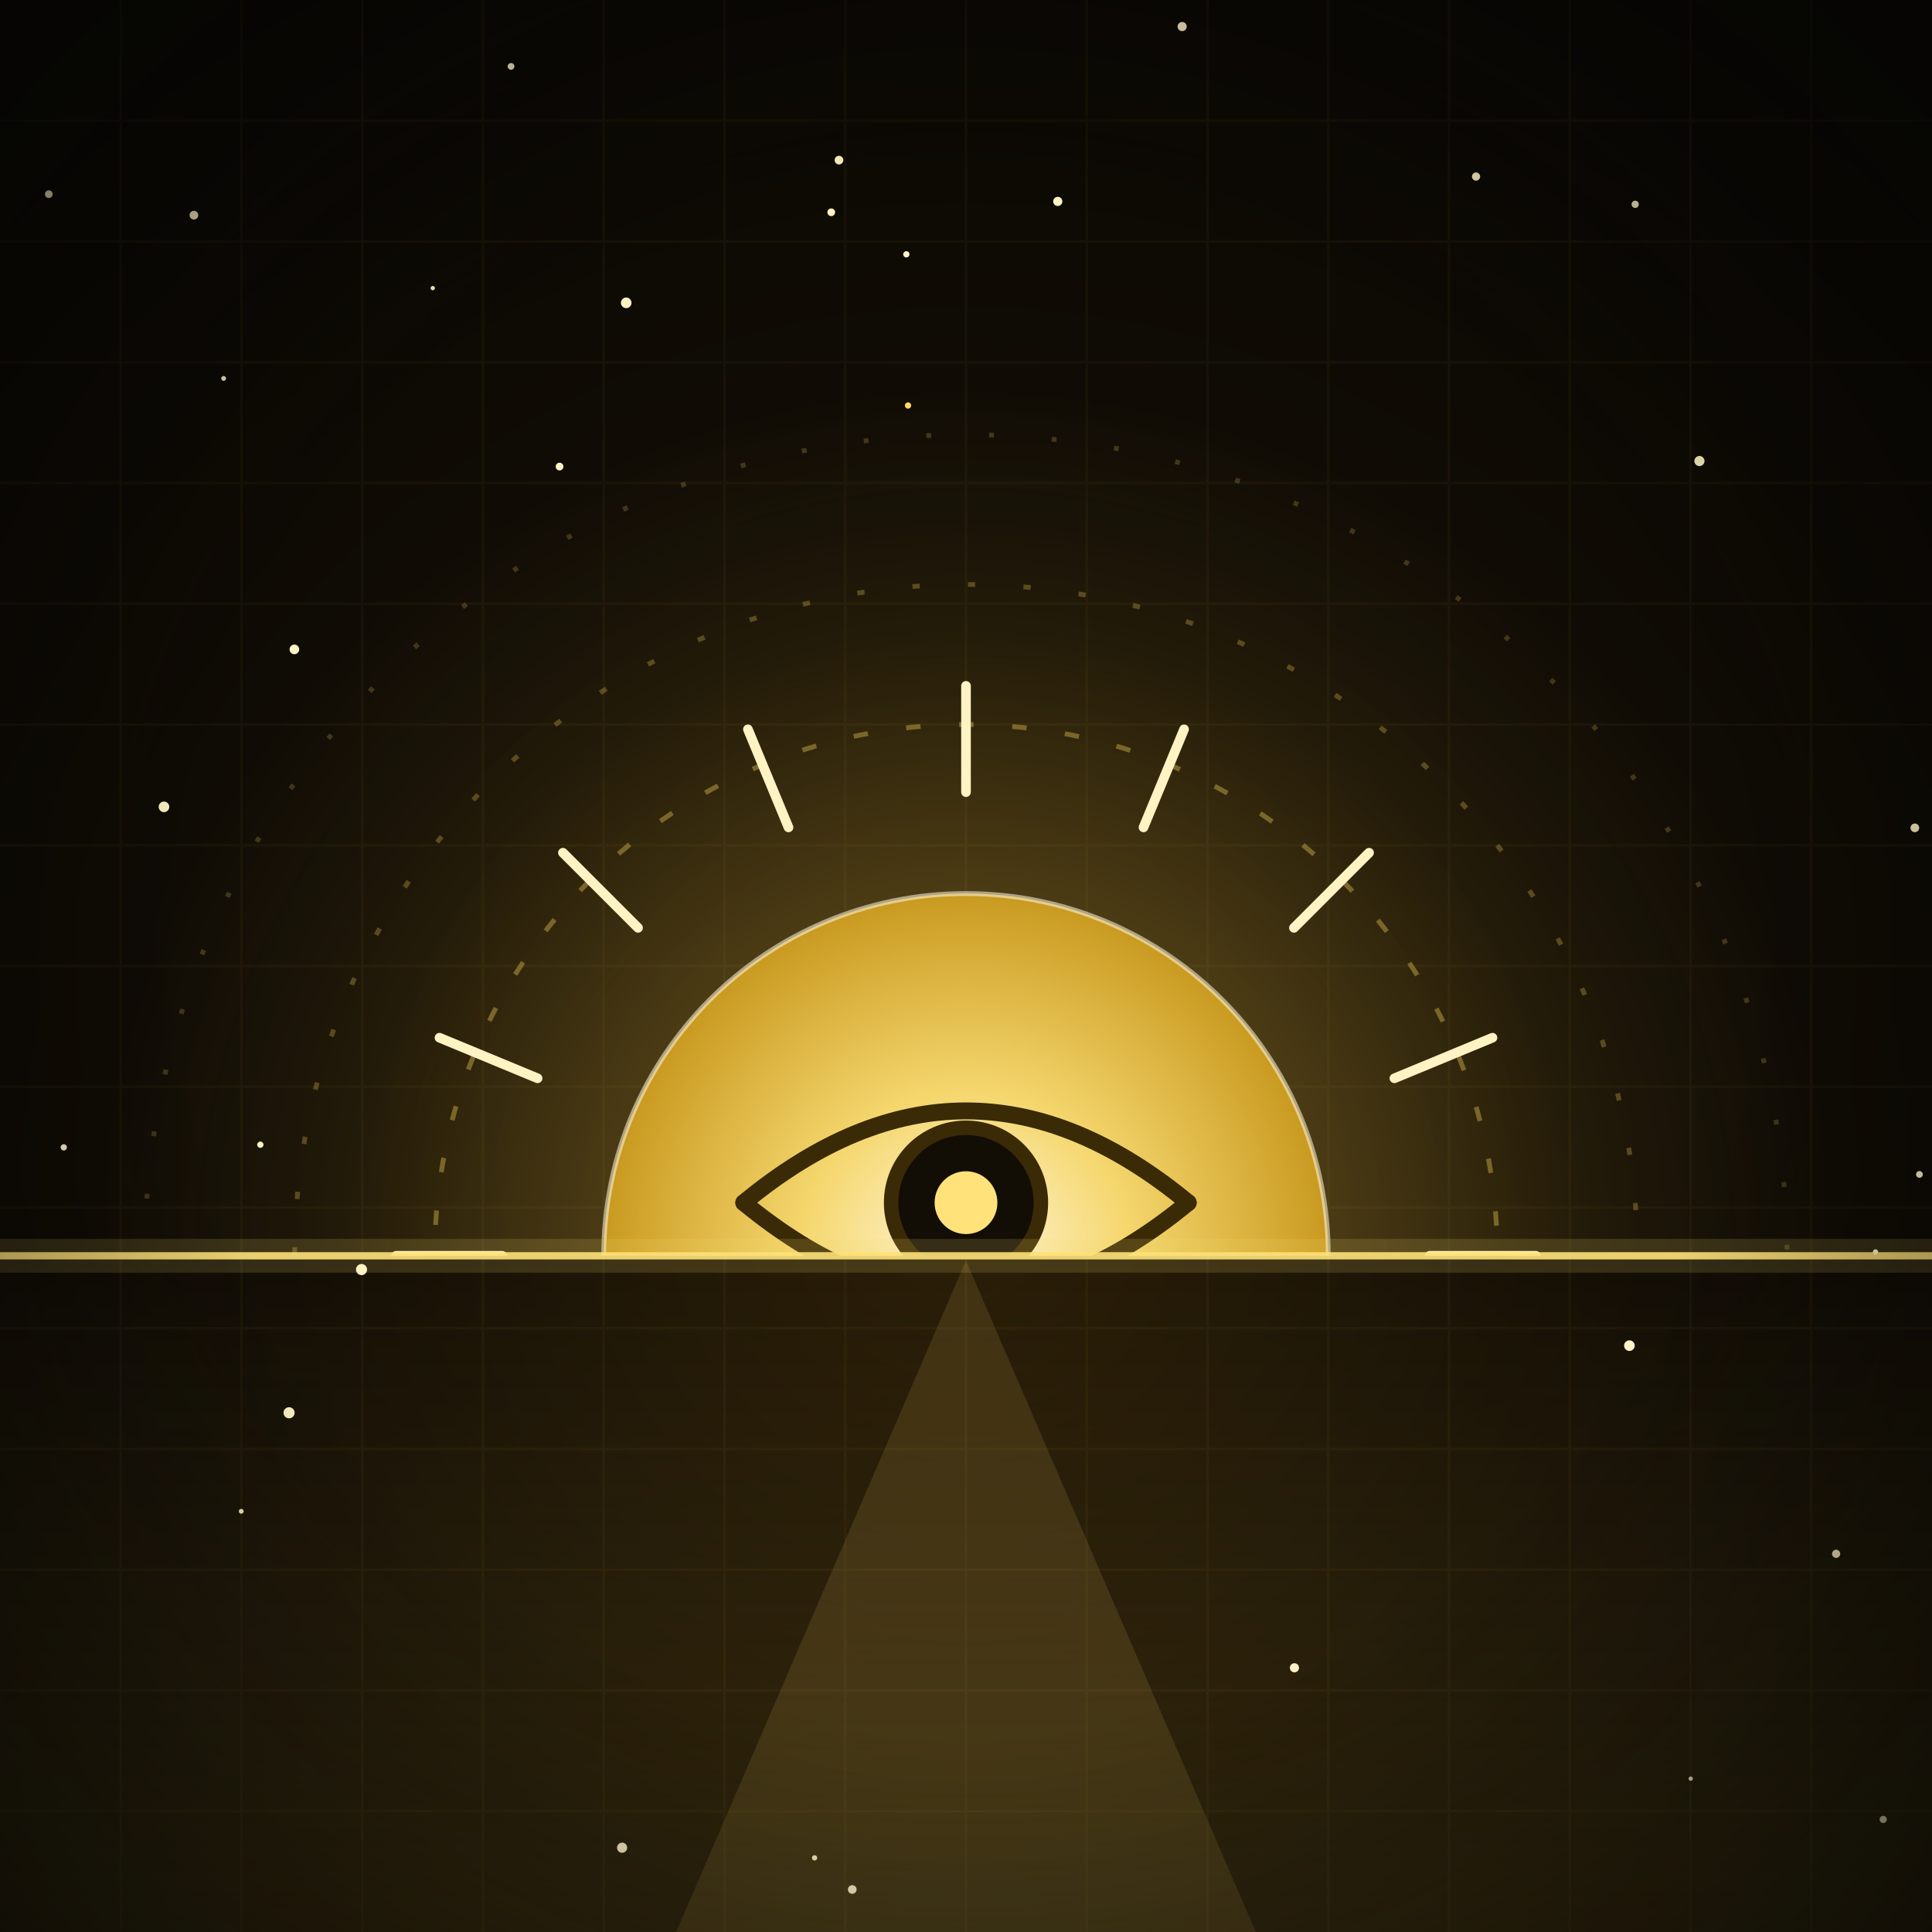
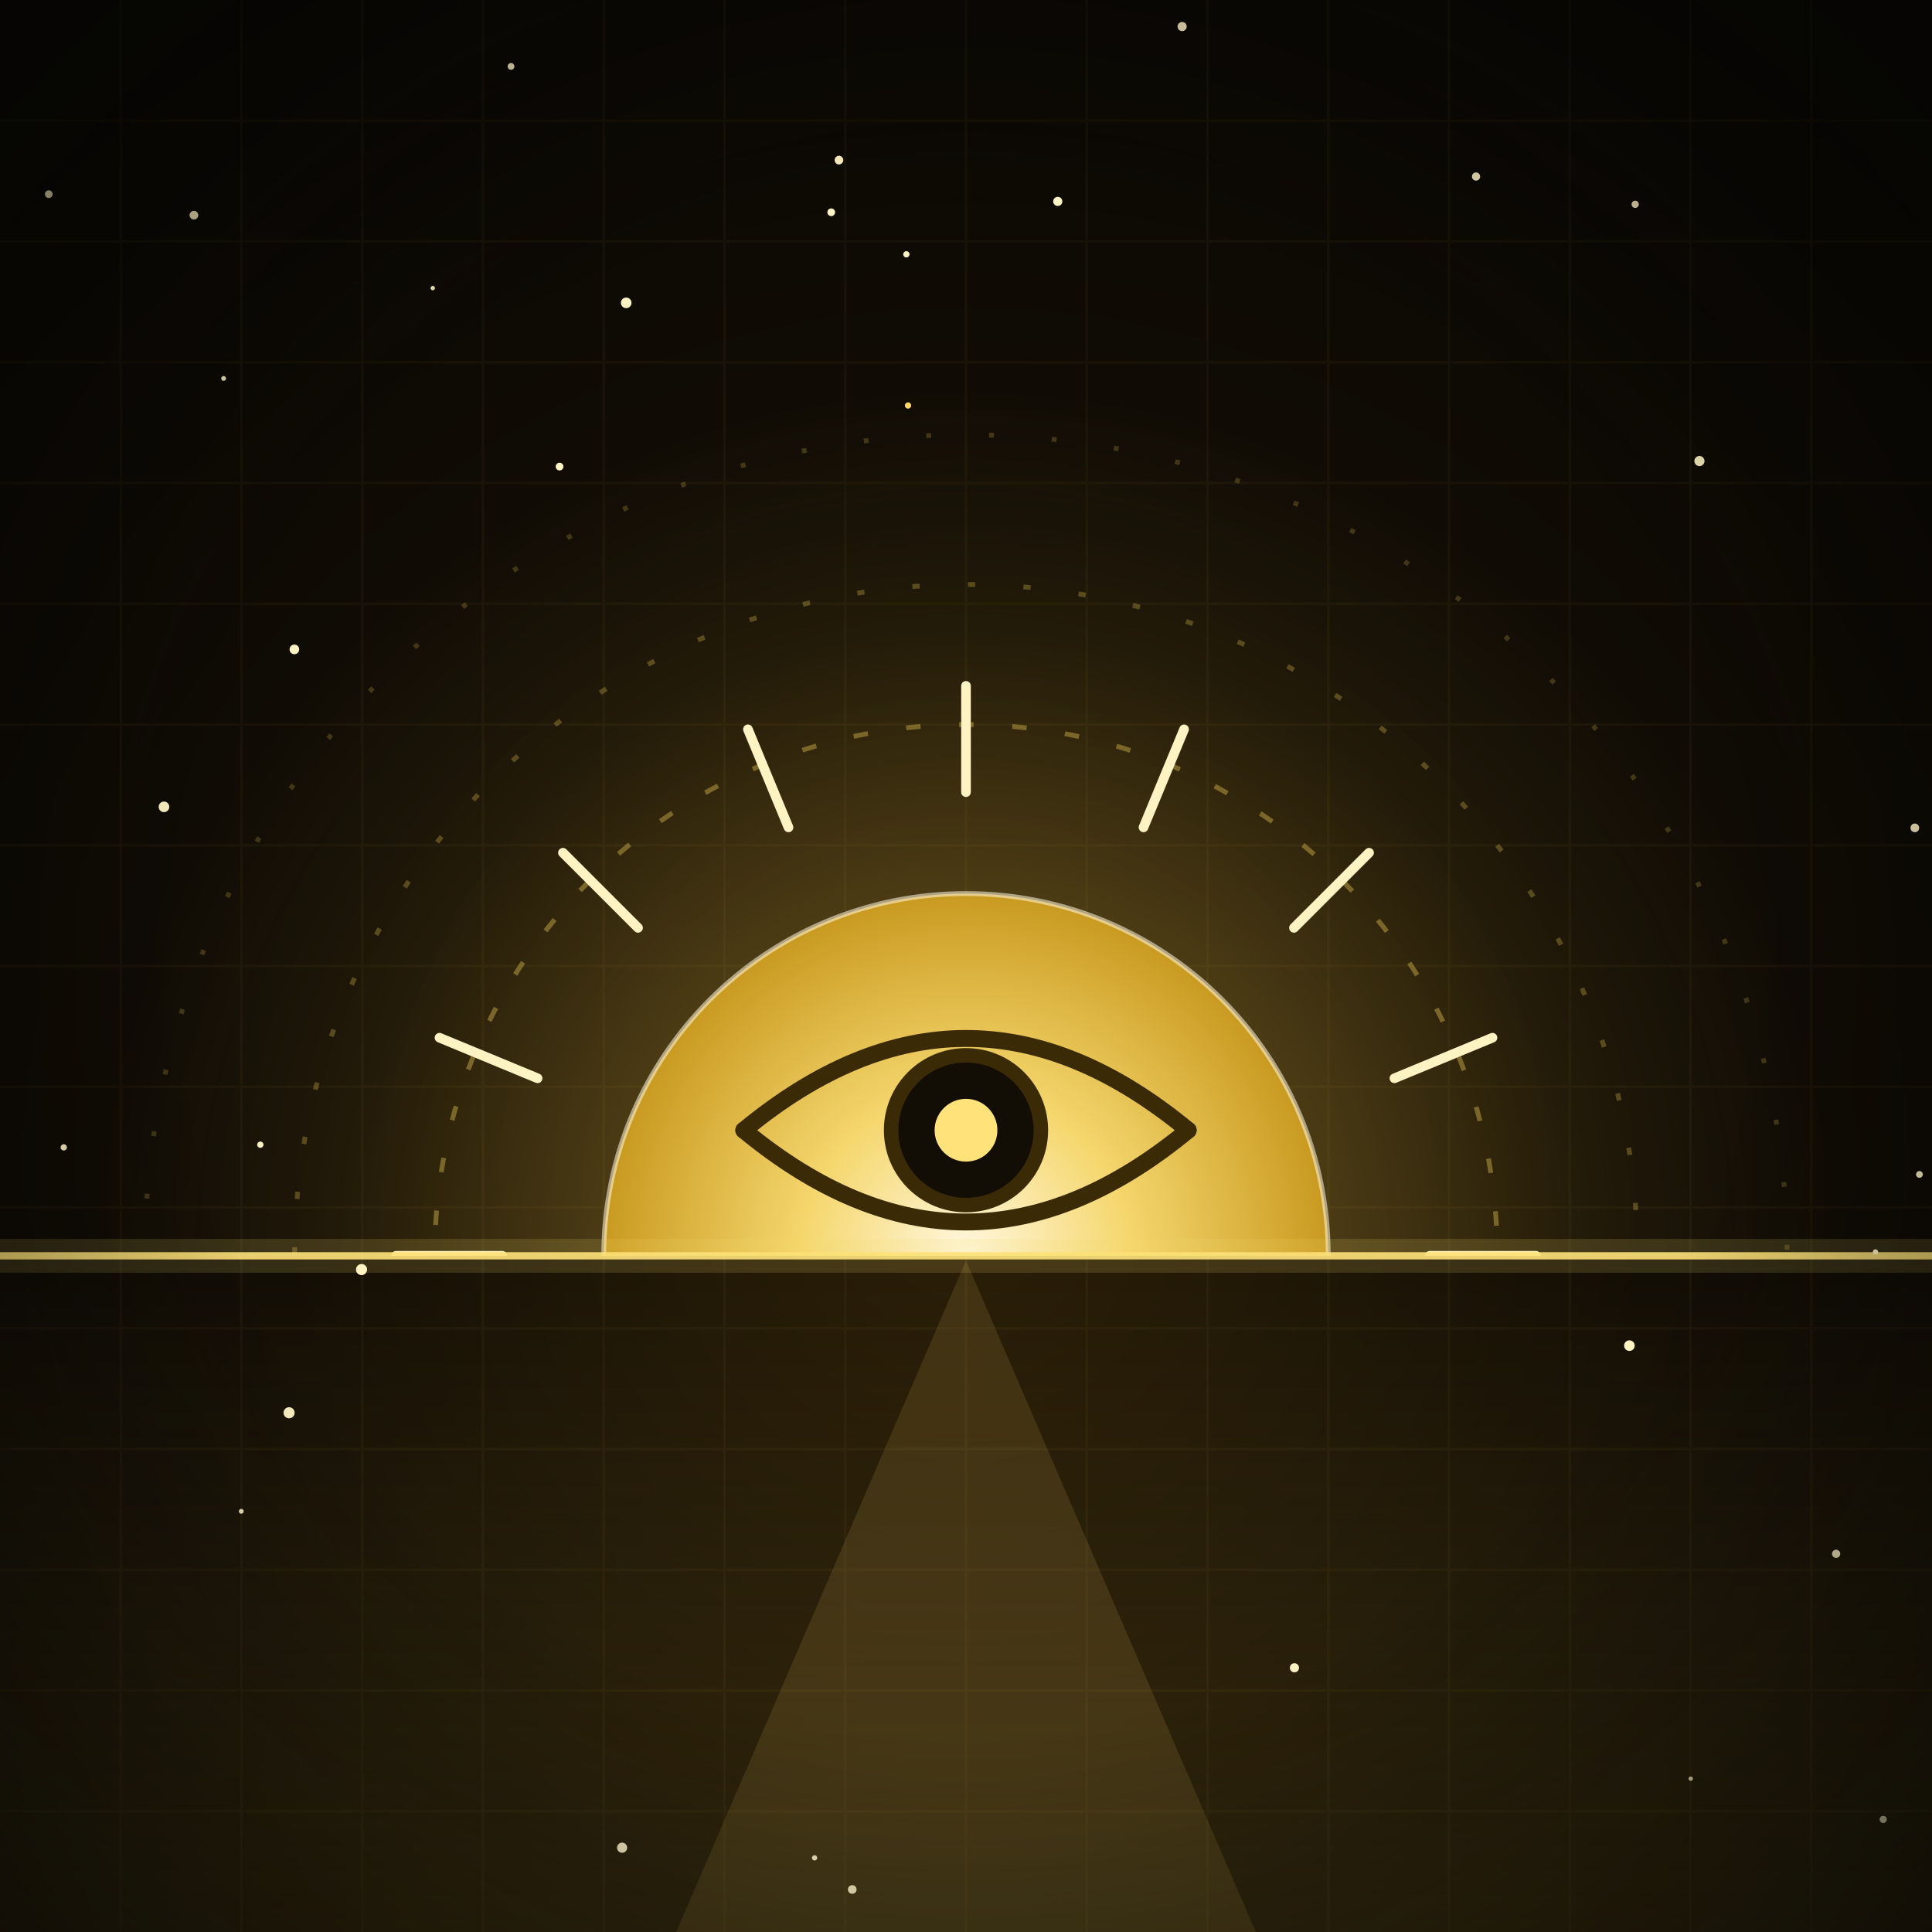
<svg xmlns="http://www.w3.org/2000/svg" viewBox="0 0 800 800" width="800" height="800" aria-hidden="true">
  <defs>
    <radialGradient id="bg" cx=".5" cy=".62" r=".78">
      <stop offset="0" stop-color="#2a1e07" />
      <stop offset=".45" stop-color="#120d05" />
      <stop offset="1" stop-color="#060503" />
    </radialGradient>
    <radialGradient id="soft">
      <stop offset="0" stop-color="#fff3c4" stop-opacity=".85" />
      <stop offset=".5" stop-color="#f5d76e" stop-opacity=".3" />
      <stop offset="1" stop-color="#f5d76e" stop-opacity="0" />
    </radialGradient>
    <radialGradient id="halo">
      <stop offset="0" stop-color="#fff2c8" stop-opacity=".55" />
      <stop offset=".35" stop-color="#e9bf48" stop-opacity=".26" />
      <stop offset=".72" stop-color="#d4af37" stop-opacity=".07" />
      <stop offset="1" stop-color="#d4af37" stop-opacity="0" />
    </radialGradient>
    <radialGradient id="vig" cx=".5" cy=".5" r=".72">
      <stop offset=".55" stop-color="#060503" stop-opacity="0" />
      <stop offset="1" stop-color="#060503" stop-opacity=".72" />
    </radialGradient>
    <linearGradient id="gold" x1="0" y1="0" x2="1" y2="1">
      <stop offset="0" stop-color="#fbe9a6" />
      <stop offset=".5" stop-color="#d4af37" />
      <stop offset="1" stop-color="#8c6a14" />
    </linearGradient>
-     <linearGradient id="goldUp" x1="0" y1="1" x2="0" y2="0">
-       <stop offset="0" stop-color="#8c6a14" />
-       <stop offset=".55" stop-color="#d4af37" />
-       <stop offset="1" stop-color="#fff3c4" />
-     </linearGradient>
    <linearGradient id="floor" x1="0" y1="0" x2="0" y2="1">
      <stop offset="0" stop-color="#d4af37" stop-opacity="0" />
      <stop offset="1" stop-color="#d4af37" stop-opacity=".16" />
    </linearGradient>
    <radialGradient id="sun">
      <stop offset="0" stop-color="#fff8e0" />
      <stop offset=".45" stop-color="#f5d76e" />
      <stop offset="1" stop-color="#c99a20" />
    </radialGradient>
    <clipPath id="sky">
      <rect x="0" y="0" width="800" height="520" />
    </clipPath>
  </defs>
  <style>
.tw{animation:tw 3s ease-in-out infinite alternate}
.breathe{transform-box:fill-box;transform-origin:center;animation:breathe 5s ease-in-out infinite alternate}
@keyframes tw{from{opacity:.18}to{opacity:1}}
@keyframes breathe{from{opacity:.72;transform:scale(.96)}to{opacity:1;transform:scale(1.05)}}
- @keyframes spin{to{transform:rotate(360deg)}}
.tick{animation:tick 4s ease-in-out infinite}
.iris{transform-box:fill-box;transform-origin:center;animation:iris 6s ease-in-out infinite}
.lid{animation:lid 6s ease-in-out infinite}
@keyframes tick{0%,100%{opacity:.3}50%{opacity:.95}}
@keyframes iris{0%,88%,100%{transform:scale(1)}94%{transform:scale(.72)}}
@keyframes lid{0%,88%,100%{opacity:0}92%{opacity:1}}</style>
  <rect width="800" height="800" fill="url(#bg)" />
  <g fill="none" stroke="#d4af37" stroke-width="1" opacity=".05">
    <path d="M50 0V800" />
    <path d="M100 0V800" />
    <path d="M150 0V800" />
    <path d="M200 0V800" />
    <path d="M250 0V800" />
    <path d="M300 0V800" />
    <path d="M350 0V800" />
    <path d="M400 0V800" />
    <path d="M450 0V800" />
    <path d="M500 0V800" />
    <path d="M550 0V800" />
    <path d="M600 0V800" />
    <path d="M650 0V800" />
    <path d="M700 0V800" />
    <path d="M750 0V800" />
    <path d="M0 50H800" />
    <path d="M0 100H800" />
    <path d="M0 150H800" />
    <path d="M0 200H800" />
    <path d="M0 250H800" />
    <path d="M0 300H800" />
    <path d="M0 350H800" />
    <path d="M0 400H800" />
    <path d="M0 450H800" />
    <path d="M0 500H800" />
    <path d="M0 550H800" />
    <path d="M0 600H800" />
    <path d="M0 650H800" />
    <path d="M0 700H800" />
    <path d="M0 750H800" />
  </g>
  <g clip-path="url(#sky)">
    <g transform="translate(400 520)">
      <circle class="breathe" r="360" fill="url(#halo)" />
      <g fill="none" stroke="#e9c552" stroke-width="2">
        <circle cx="0" cy="0" r="220" stroke-dasharray="6 16" opacity="0.4" />
        <circle cx="0" cy="0" r="278" stroke-dasharray="3 20" opacity="0.3" />
        <circle cx="0" cy="0" r="340" stroke-dasharray="2 24" opacity="0.22" />
      </g>
-       <g class="tick-g" fill="none" stroke="#fff3c4" stroke-width="4" stroke-linecap="round">
+       <g fill="none" stroke="#fff3c4" stroke-width="4" stroke-linecap="round">
        <path class="tick" d="M-192 0L-236 0" style="animation-delay:-0s" />
        <path class="tick" d="M-177.4 -73.5L-218 -90.3" style="animation-delay:-0.4s" />
        <path class="tick" d="M-135.8 -135.8L-166.9 -166.9" style="animation-delay:-0.7s" />
        <path class="tick" d="M-73.5 -177.4L-90.3 -218" style="animation-delay:-1s" />
        <path class="tick" d="M0 -192L0 -236" style="animation-delay:-1.4s" />
        <path class="tick" d="M73.5 -177.4L90.3 -218" style="animation-delay:-1.8s" />
        <path class="tick" d="M135.8 -135.8L166.9 -166.9" style="animation-delay:-2.1s" />
        <path class="tick" d="M177.4 -73.5L218 -90.3" style="animation-delay:-2.4s" />
        <path class="tick" d="M192 0L236 0" style="animation-delay:-2.8s" />
      </g>
      <circle r="150" fill="url(#sun)" />
      <circle r="150" fill="none" stroke="#fff8e0" stroke-width="2" opacity=".55" />
-       <g transform="translate(0 -22)" fill="none" stroke="#3a2a06" stroke-width="7" stroke-linecap="round">
+       <g transform="translate(0 -52)" fill="none" stroke="#3a2a06" stroke-width="7" stroke-linecap="round">
        <path d="M-92 0Q0 -76 92 0" />
        <path d="M-92 0Q0 76 92 0" />
        <circle class="iris" cx="0" cy="0" r="31" fill="#120d05" stroke="#3a2a06" stroke-width="6" />
        <circle class="iris" cx="0" cy="0" r="13" fill="#ffe27a" stroke="none" />
        <path class="lid" d="M-92 0Q0 -76 92 0" stroke="#c99a20" stroke-width="12" opacity="0" />
      </g>
    </g>
  </g>
  <rect x="0" y="520" width="800" height="280" fill="url(#floor)" />
  <path d="M0 520H800" stroke="#ffe27a" stroke-width="3" opacity=".9" />
  <path d="M0 520H800" stroke="#f5d76e" stroke-width="14" opacity=".16" />
  <g fill="#ffd766" opacity=".12">
    <path d="M400 522L280 800L520 800Z" />
  </g>
  <circle class="tw" cx="438" cy="83.4" r="1.9" fill="#fff3c4" style="animation-duration:3.6s;animation-delay:-2.7s" />
  <circle class="tw" cx="259.3" cy="125.4" r="2.2" fill="#fff3c4" style="animation-duration:2.4s;animation-delay:-3.1s" />
  <circle class="tw" cx="119.7" cy="585" r="2.3" fill="#fff3c4" style="animation-duration:2.4s;animation-delay:-2.7s" />
  <circle class="tw" cx="611.2" cy="73.1" r="1.7" fill="#fff3c4" style="animation-duration:2.4s;animation-delay:-3s" />
  <circle class="tw" cx="121.9" cy="268.9" r="2" fill="#fff3c4" style="animation-duration:2.7s;animation-delay:-2.9s" />
  <circle class="tw" cx="99.9" cy="625.8" r="1" fill="#fff3c4" style="animation-duration:3s;animation-delay:-2.3s" />
  <circle class="tw" cx="536" cy="690.6" r="1.9" fill="#fff3c4" style="animation-duration:2.2s;animation-delay:-3.6s" />
  <circle class="tw" cx="375.3" cy="105.3" r="1.3" fill="#fff3c4" style="animation-duration:2.1s;animation-delay:-4.3s" />
  <circle class="tw" cx="376" cy="167.9" r="1.3" fill="#ffd766" style="animation-duration:4.7s;animation-delay:-3.9s" />
  <circle class="tw" cx="776.6" cy="518.4" r="1.1" fill="#fff3c4" style="animation-duration:4.5s;animation-delay:-0.7s" />
  <circle class="tw" cx="67.9" cy="334.1" r="2.2" fill="#fff3c4" style="animation-duration:3.9s;animation-delay:-4.8s" />
  <circle class="tw" cx="703.7" cy="190.9" r="2.1" fill="#fff3c4" style="animation-duration:3.5s;animation-delay:-2.7s" />
  <circle class="tw" cx="92.6" cy="156.7" r="1" fill="#fff3c4" style="animation-duration:4.6s;animation-delay:-0.2s" />
  <circle class="tw" cx="792.9" cy="342.8" r="1.8" fill="#fff3c4" style="animation-duration:3.3s;animation-delay:-3.3s" />
  <circle class="tw" cx="257.6" cy="765.1" r="2.1" fill="#fff3c4" style="animation-duration:2.1s;animation-delay:-0.3s" />
  <circle class="tw" cx="107.8" cy="474" r="1.3" fill="#fff3c4" style="animation-duration:4s;animation-delay:-2.2s" />
  <circle class="tw" cx="347.4" cy="66.3" r="1.8" fill="#fff3c4" style="animation-duration:4.9s;animation-delay:-4.4s" />
  <circle class="tw" cx="700.1" cy="736.5" r="0.9" fill="#fff3c4" style="animation-duration:4.9s;animation-delay:-2.2s" />
  <circle class="tw" cx="344.2" cy="87.9" r="1.6" fill="#fff3c4" style="animation-duration:2.1s;animation-delay:-3.8s" />
  <circle class="tw" cx="337.3" cy="769.3" r="1.1" fill="#fff3c4" style="animation-duration:2.4s;animation-delay:-1.7s" />
  <circle class="tw" cx="489.5" cy="11" r="1.9" fill="#fff3c4" style="animation-duration:4.3s;animation-delay:-1.1s" />
  <circle class="tw" cx="211.6" cy="27.5" r="1.4" fill="#fff3c4" style="animation-duration:3s;animation-delay:-0.1s" />
  <circle class="tw" cx="80.3" cy="89.1" r="1.8" fill="#fff3c4" style="animation-duration:4.1s;animation-delay:-1s" />
  <circle class="tw" cx="779.8" cy="753.4" r="1.5" fill="#fff3c4" style="animation-duration:4.1s;animation-delay:-2s" />
  <circle class="tw" cx="20.2" cy="80.4" r="1.6" fill="#fff3c4" style="animation-duration:3.5s;animation-delay:-2s" />
  <circle class="tw" cx="231.7" cy="193.2" r="1.6" fill="#fff3c4" style="animation-duration:2s;animation-delay:-3s" />
  <circle class="tw" cx="794.8" cy="486.3" r="1.4" fill="#fff3c4" style="animation-duration:3.5s;animation-delay:-0.1s" />
  <circle class="tw" cx="26.4" cy="475.1" r="1.3" fill="#fff3c4" style="animation-duration:4.5s;animation-delay:-1.6s" />
  <circle class="tw" cx="677.1" cy="84.6" r="1.5" fill="#fff3c4" style="animation-duration:2.6s;animation-delay:-0s" />
  <circle class="tw" cx="352.9" cy="782.4" r="1.8" fill="#fff3c4" style="animation-duration:2.4s;animation-delay:-2s" />
  <circle class="tw" cx="149.7" cy="525.7" r="2.3" fill="#fff3c4" style="animation-duration:4.9s;animation-delay:-4.1s" />
  <circle class="tw" cx="674.7" cy="557.2" r="2.2" fill="#fff3c4" style="animation-duration:4.9s;animation-delay:-1.7s" />
  <circle class="tw" cx="179.2" cy="119.3" r="0.9" fill="#fff3c4" style="animation-duration:4.9s;animation-delay:-4.7s" />
  <circle class="tw" cx="760.3" cy="643.4" r="1.7" fill="#fff3c4" style="animation-duration:2.7s;animation-delay:-4.7s" />
  <rect width="800" height="800" fill="url(#vig)" />
</svg>
